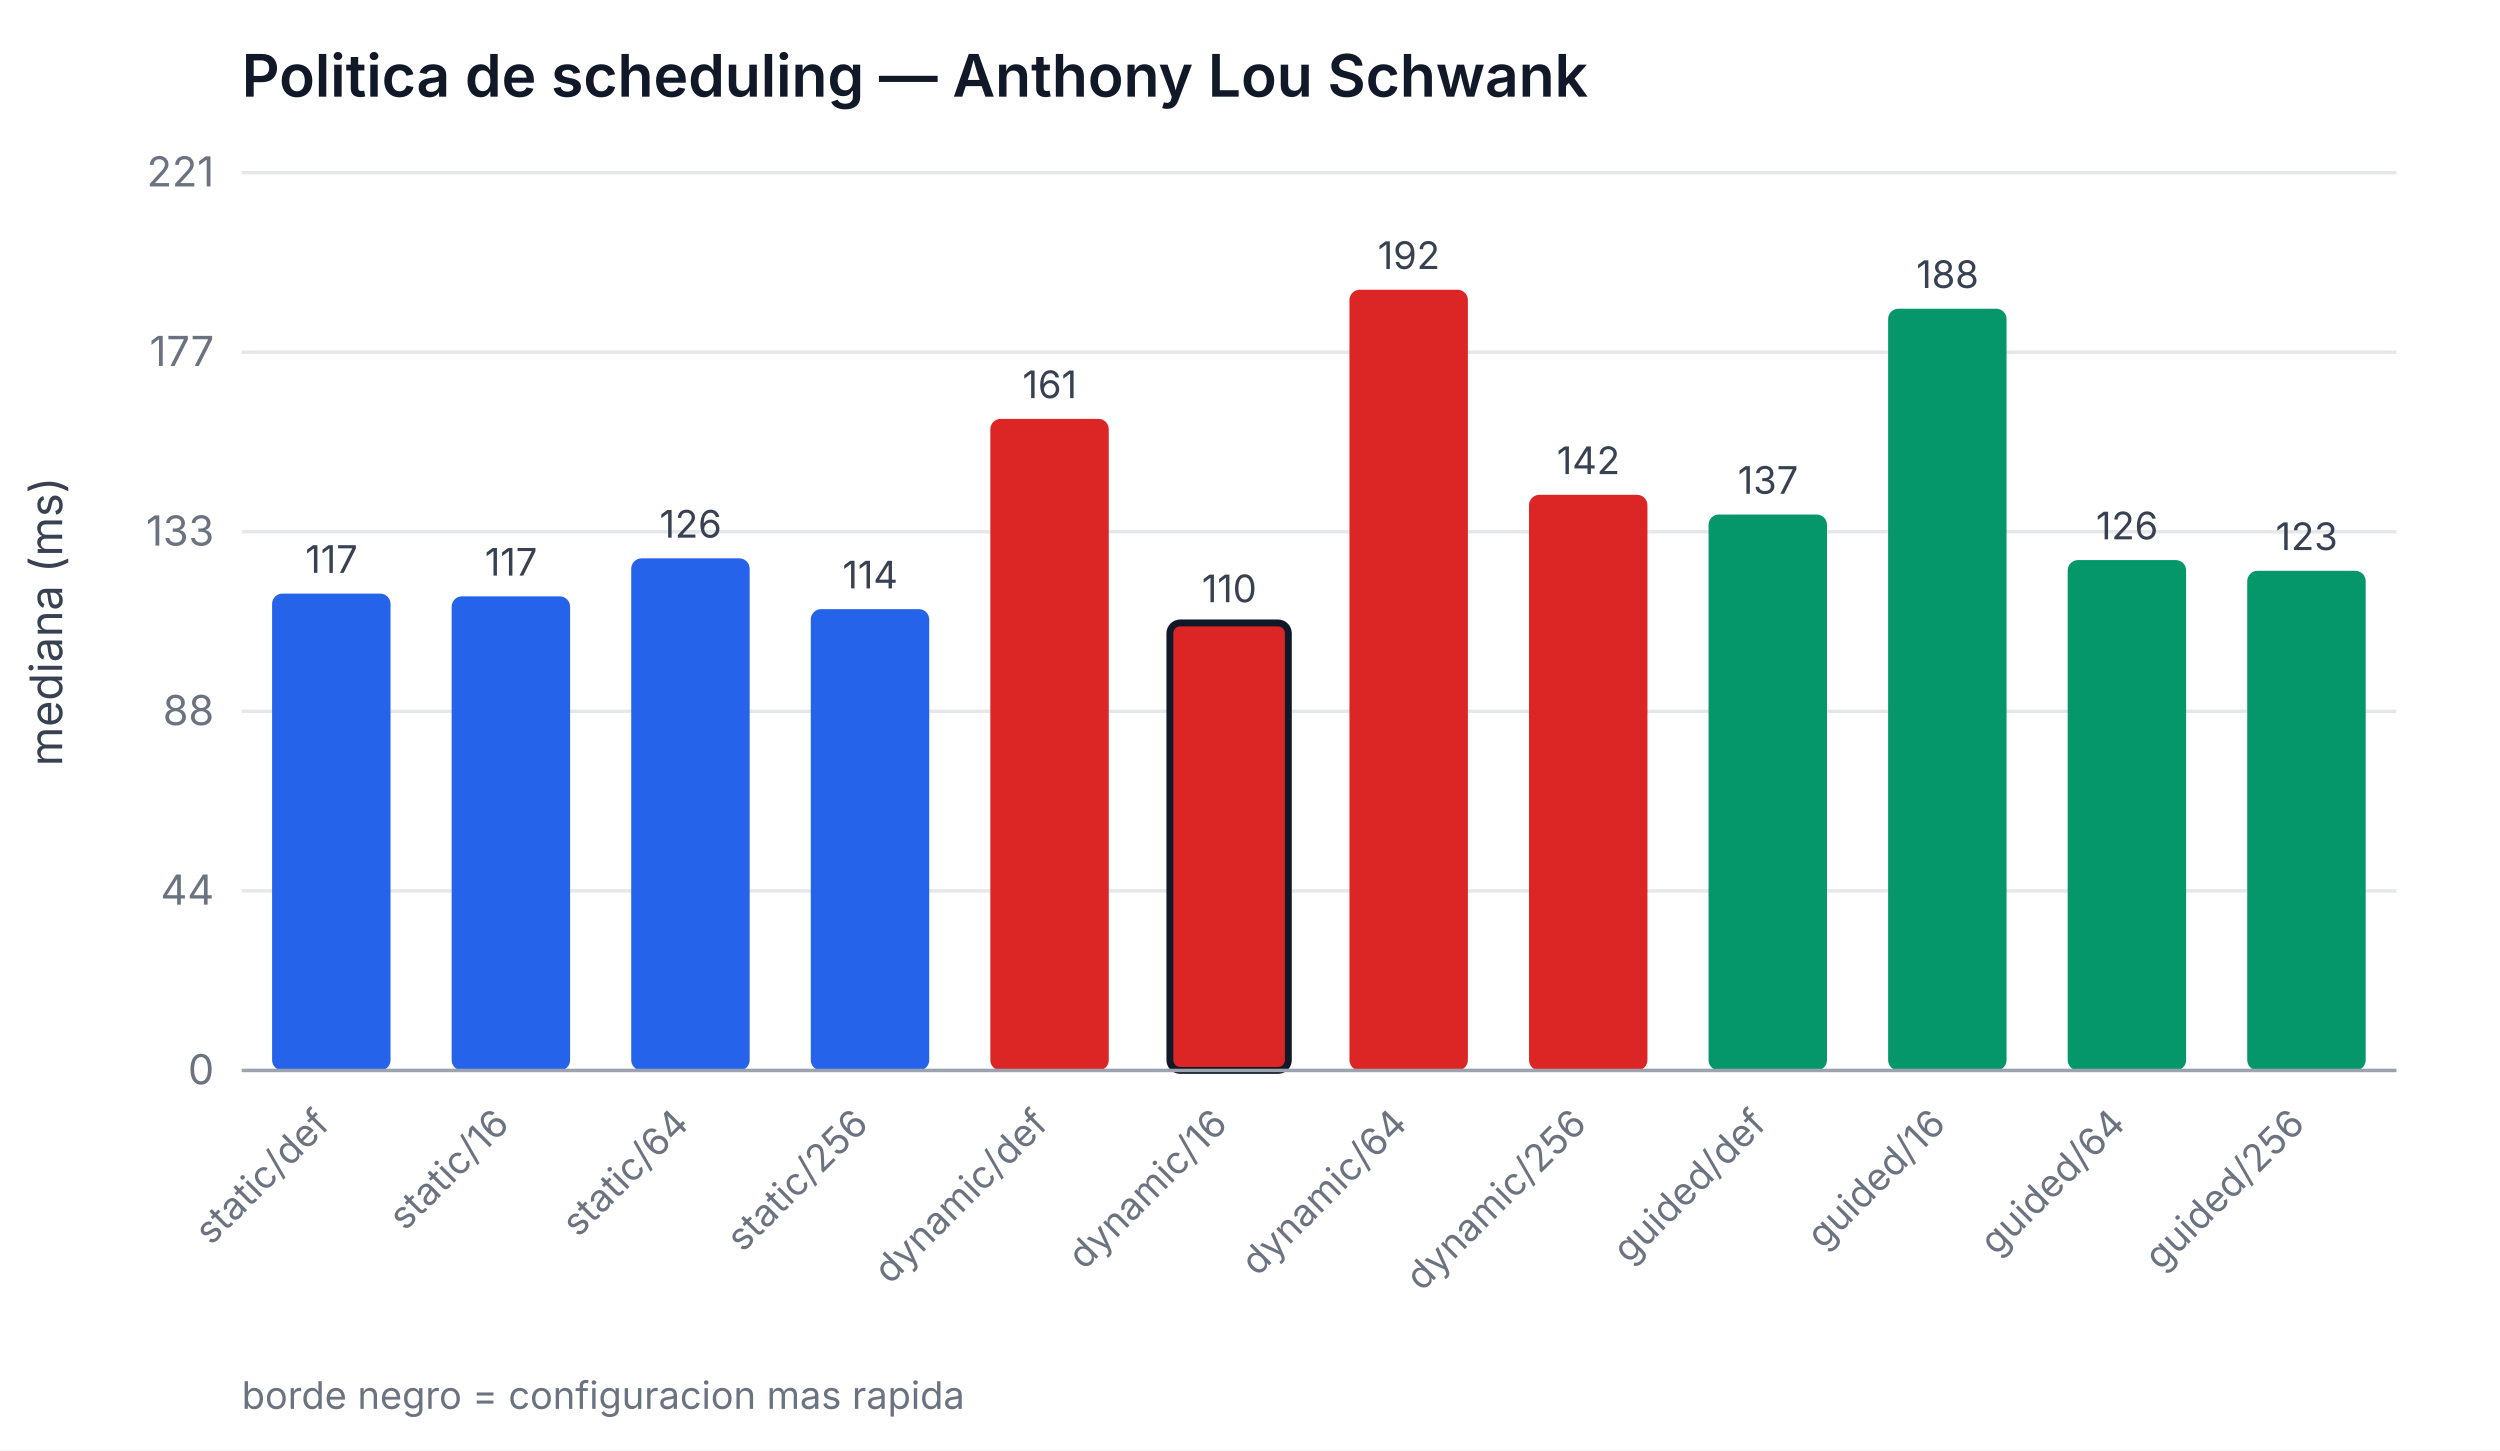
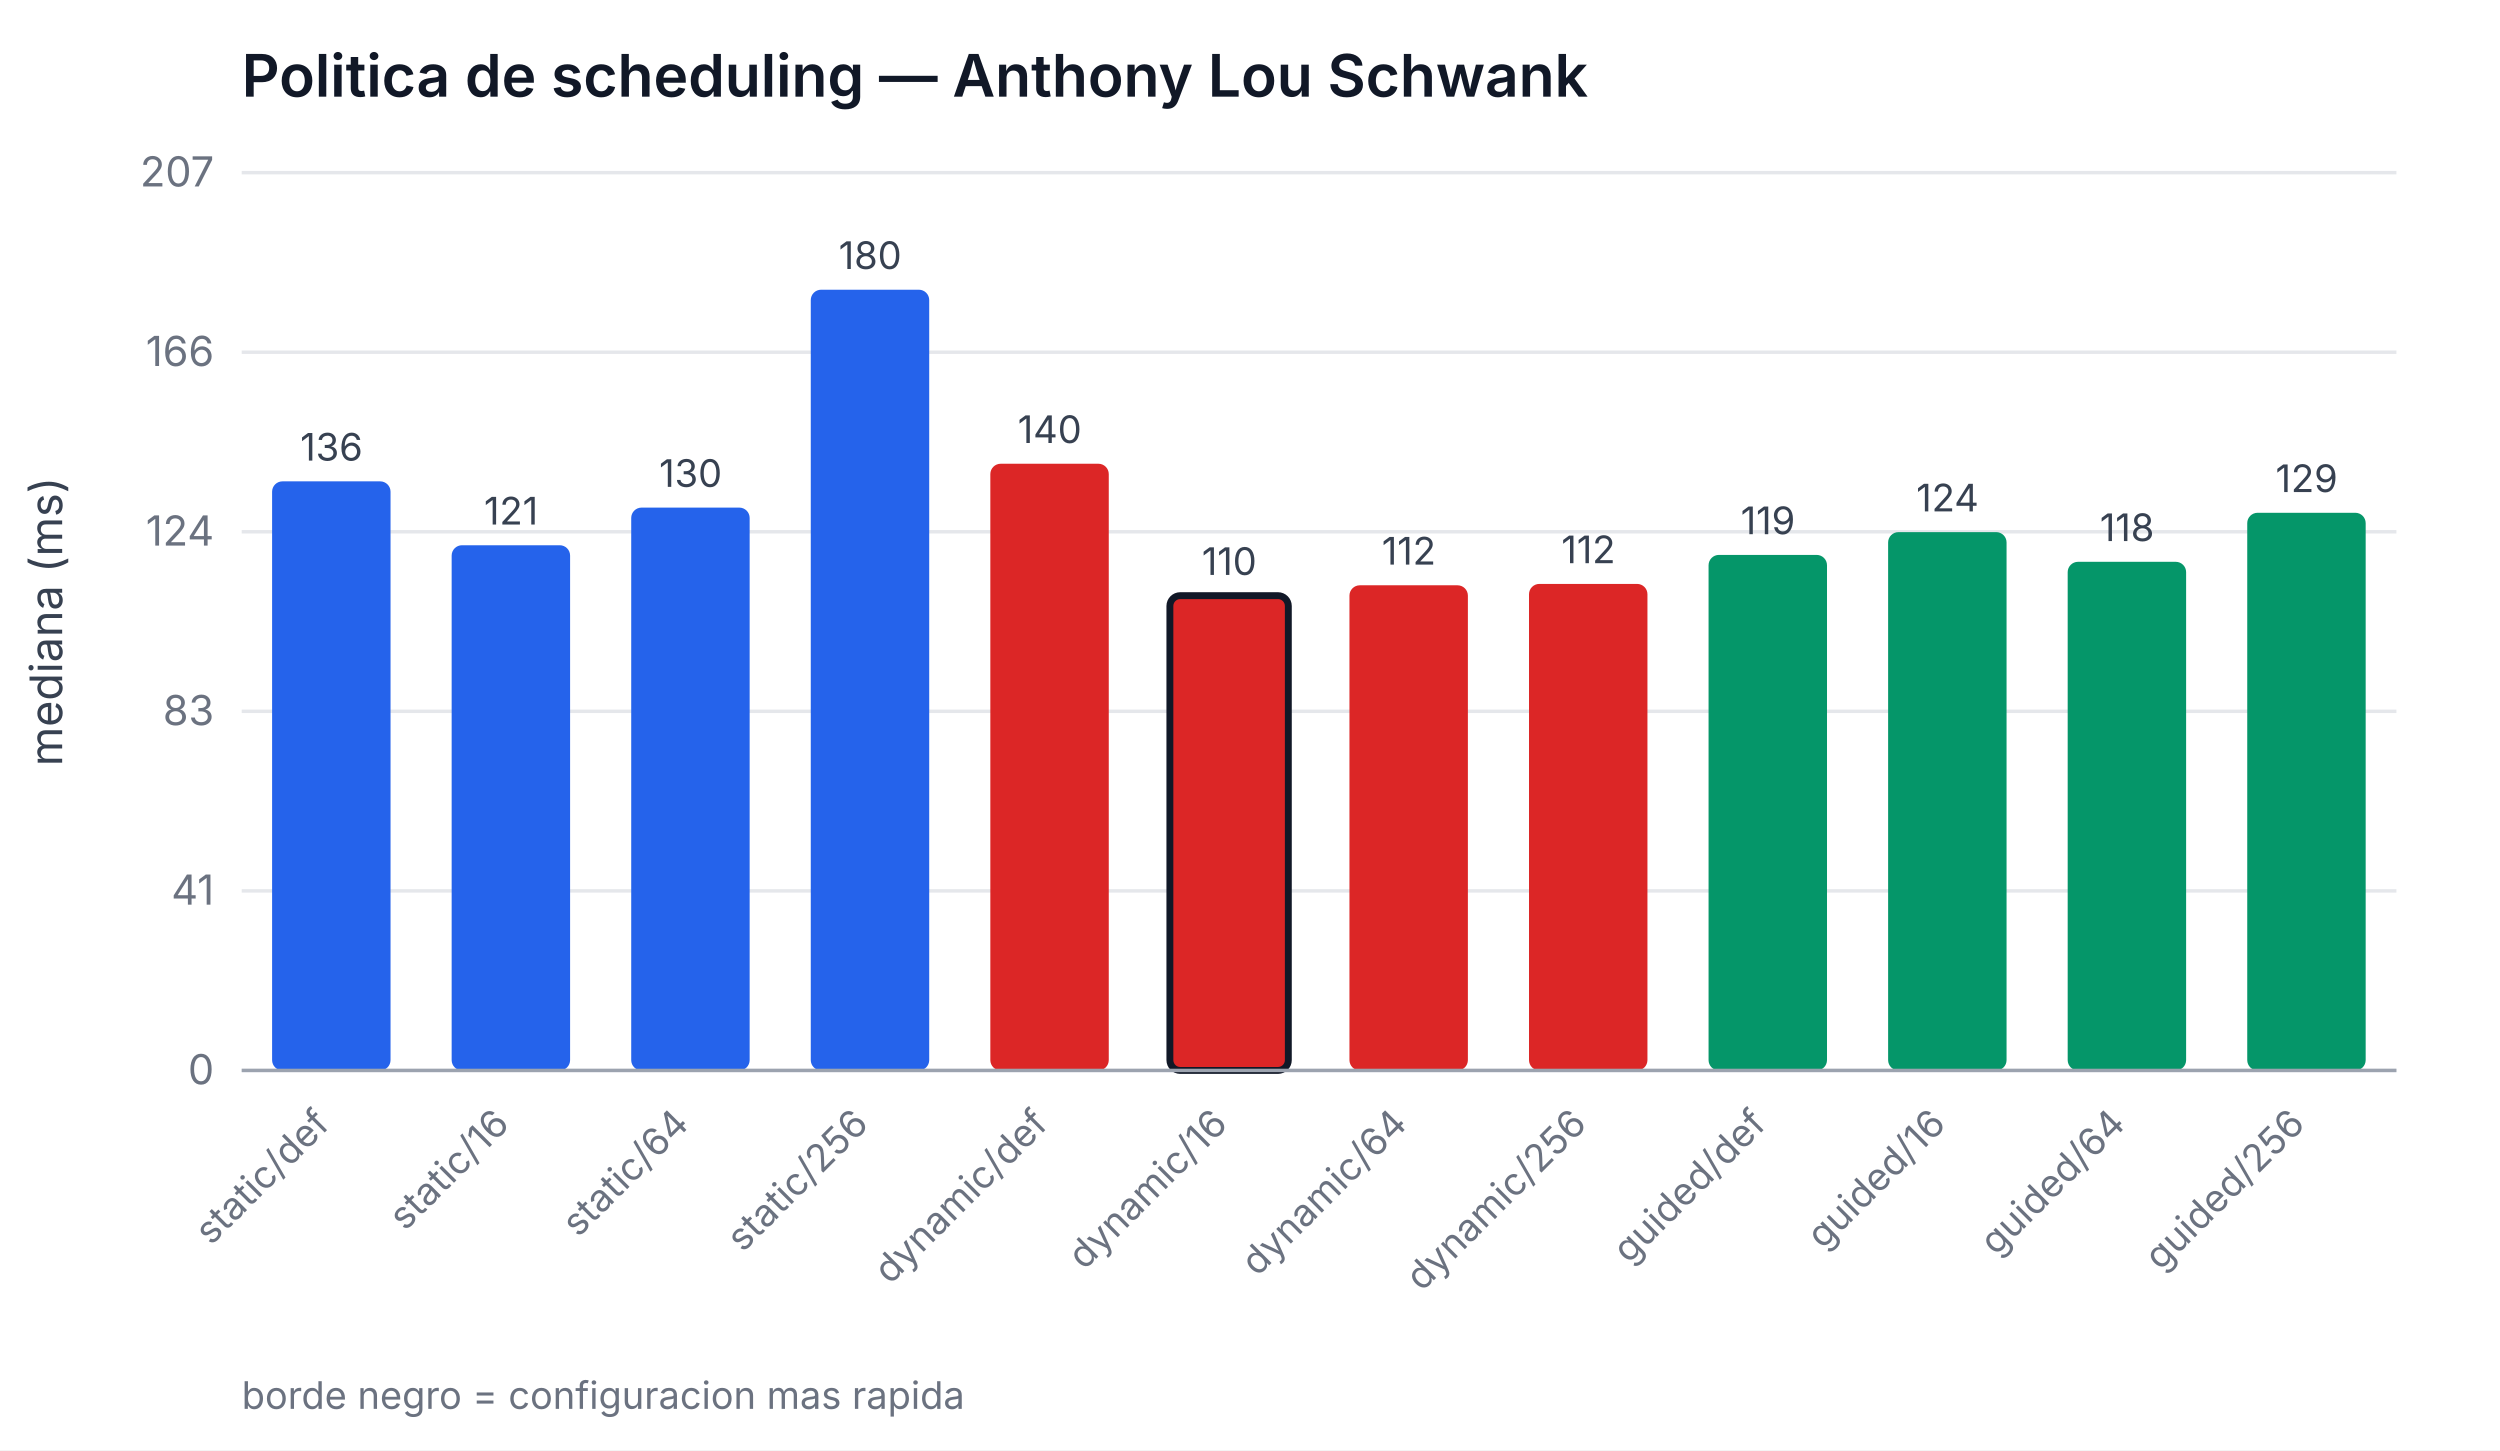
<svg xmlns="http://www.w3.org/2000/svg" width="724" height="420" viewBox="0 0 724 420" font-family="system-ui,-apple-system,Segoe UI,sans-serif">
  <rect width="724" height="420" fill="#ffffff" />
  <text x="70" y="28" font-size="17" font-weight="600" fill="#111827">Politica de scheduling — Anthony Lou Schwank</text>
  <line x1="70" y1="310.0" x2="694.0" y2="310.0" stroke="#e5e7eb" />
  <text x="62" y="314.0" font-size="12" fill="#6b7280" text-anchor="end">0</text>
  <line x1="70" y1="258.0" x2="694.0" y2="258.0" stroke="#e5e7eb" />
-   <text x="62" y="262.0" font-size="12" fill="#6b7280" text-anchor="end">44</text>
+   <text x="62" y="262.0" font-size="12" fill="#6b7280" text-anchor="end">41</text>
  <line x1="70" y1="206.0" x2="694.0" y2="206.0" stroke="#e5e7eb" />
-   <text x="62" y="210.0" font-size="12" fill="#6b7280" text-anchor="end">88</text>
+   <text x="62" y="210.0" font-size="12" fill="#6b7280" text-anchor="end">83</text>
  <line x1="70" y1="154.0" x2="694.0" y2="154.0" stroke="#e5e7eb" />
-   <text x="62" y="158.0" font-size="12" fill="#6b7280" text-anchor="end">133</text>
+   <text x="62" y="158.0" font-size="12" fill="#6b7280" text-anchor="end">124</text>
  <line x1="70" y1="102.0" x2="694.0" y2="102.0" stroke="#e5e7eb" />
-   <text x="62" y="106.0" font-size="12" fill="#6b7280" text-anchor="end">177</text>
+   <text x="62" y="106.0" font-size="12" fill="#6b7280" text-anchor="end">166</text>
  <line x1="70" y1="50.0" x2="694.0" y2="50.0" stroke="#e5e7eb" />
-   <text x="62" y="54.0" font-size="12" fill="#6b7280" text-anchor="end">221</text>
-   <rect x="78.8" y="171.9" width="34.3" height="138.1" fill="#2563eb" rx="3" />
-   <text x="96.0" y="165.9" font-size="11" fill="#374151" text-anchor="middle">117</text>
+   <text x="62" y="54.0" font-size="12" fill="#6b7280" text-anchor="end">207</text>
+   <rect x="78.8" y="139.4" width="34.3" height="170.6" fill="#2563eb" rx="3" />
+   <text x="96.0" y="133.4" font-size="11" fill="#374151" text-anchor="middle">136</text>
  <text x="96.0" y="326.0" font-size="11" fill="#6b7280" text-anchor="end" transform="rotate(-45 96.0 326.0)">static/def</text>
-   <rect x="130.8" y="172.7" width="34.3" height="137.3" fill="#2563eb" rx="3" />
-   <text x="148.0" y="166.7" font-size="11" fill="#374151" text-anchor="middle">117</text>
+   <rect x="130.8" y="157.9" width="34.3" height="152.1" fill="#2563eb" rx="3" />
+   <text x="148.0" y="151.9" font-size="11" fill="#374151" text-anchor="middle">121</text>
  <text x="148.0" y="326.0" font-size="11" fill="#6b7280" text-anchor="end" transform="rotate(-45 148.0 326.0)">static/16</text>
-   <rect x="182.8" y="161.7" width="34.3" height="148.3" fill="#2563eb" rx="3" />
-   <text x="200.0" y="155.7" font-size="11" fill="#374151" text-anchor="middle">126</text>
+   <rect x="182.8" y="147.0" width="34.3" height="163.0" fill="#2563eb" rx="3" />
+   <text x="200.0" y="141.0" font-size="11" fill="#374151" text-anchor="middle">130</text>
  <text x="200.0" y="326.0" font-size="11" fill="#6b7280" text-anchor="end" transform="rotate(-45 200.0 326.0)">static/64</text>
-   <rect x="234.8" y="176.4" width="34.3" height="133.6" fill="#2563eb" rx="3" />
-   <text x="252.0" y="170.4" font-size="11" fill="#374151" text-anchor="middle">114</text>
+   <rect x="234.8" y="83.9" width="34.3" height="226.1" fill="#2563eb" rx="3" />
+   <text x="252.0" y="77.9" font-size="11" fill="#374151" text-anchor="middle">180</text>
  <text x="252.0" y="326.0" font-size="11" fill="#6b7280" text-anchor="end" transform="rotate(-45 252.0 326.0)">static/256</text>
-   <rect x="286.8" y="121.3" width="34.3" height="188.7" fill="#dc2626" rx="3" />
-   <text x="304.0" y="115.3" font-size="11" fill="#374151" text-anchor="middle">161</text>
+   <rect x="286.8" y="134.3" width="34.3" height="175.7" fill="#dc2626" rx="3" />
+   <text x="304.0" y="128.3" font-size="11" fill="#374151" text-anchor="middle">140</text>
  <text x="304.0" y="326.0" font-size="11" fill="#6b7280" text-anchor="end" transform="rotate(-45 304.0 326.0)">dynamic/def</text>
-   <rect x="338.8" y="180.4" width="34.3" height="129.6" fill="#dc2626" rx="3" stroke="#111827" stroke-width="2" />
-   <text x="356.0" y="174.4" font-size="11" fill="#374151" text-anchor="middle">110</text>
+   <rect x="338.8" y="172.5" width="34.3" height="137.5" fill="#dc2626" rx="3" stroke="#111827" stroke-width="2" />
+   <text x="356.0" y="166.5" font-size="11" fill="#374151" text-anchor="middle">110</text>
  <text x="356.0" y="326.0" font-size="11" fill="#6b7280" text-anchor="end" transform="rotate(-45 356.0 326.0)">dynamic/16</text>
-   <rect x="390.8" y="83.9" width="34.3" height="226.1" fill="#dc2626" rx="3" />
-   <text x="408.0" y="77.9" font-size="11" fill="#374151" text-anchor="middle">192</text>
+   <rect x="390.8" y="169.5" width="34.3" height="140.5" fill="#dc2626" rx="3" />
+   <text x="408.0" y="163.5" font-size="11" fill="#374151" text-anchor="middle">112</text>
  <text x="408.0" y="326.0" font-size="11" fill="#6b7280" text-anchor="end" transform="rotate(-45 408.0 326.0)">dynamic/64</text>
-   <rect x="442.8" y="143.3" width="34.3" height="166.7" fill="#dc2626" rx="3" />
-   <text x="460.0" y="137.3" font-size="11" fill="#374151" text-anchor="middle">142</text>
+   <rect x="442.8" y="169.1" width="34.3" height="140.9" fill="#dc2626" rx="3" />
+   <text x="460.0" y="163.1" font-size="11" fill="#374151" text-anchor="middle">112</text>
  <text x="460.0" y="326.0" font-size="11" fill="#6b7280" text-anchor="end" transform="rotate(-45 460.0 326.0)">dynamic/256</text>
-   <rect x="494.8" y="149.0" width="34.3" height="161.0" fill="#059669" rx="3" />
-   <text x="512.0" y="143.0" font-size="11" fill="#374151" text-anchor="middle">137</text>
+   <rect x="494.8" y="160.7" width="34.3" height="149.3" fill="#059669" rx="3" />
+   <text x="512.0" y="154.7" font-size="11" fill="#374151" text-anchor="middle">119</text>
  <text x="512.0" y="326.0" font-size="11" fill="#6b7280" text-anchor="end" transform="rotate(-45 512.0 326.0)">guided/def</text>
-   <rect x="546.8" y="89.4" width="34.3" height="220.6" fill="#059669" rx="3" />
-   <text x="564.0" y="83.4" font-size="11" fill="#374151" text-anchor="middle">188</text>
+   <rect x="546.8" y="154.1" width="34.3" height="155.9" fill="#059669" rx="3" />
+   <text x="564.0" y="148.1" font-size="11" fill="#374151" text-anchor="middle">124</text>
  <text x="564.0" y="326.0" font-size="11" fill="#6b7280" text-anchor="end" transform="rotate(-45 564.0 326.0)">guided/16</text>
-   <rect x="598.8" y="162.2" width="34.3" height="147.8" fill="#059669" rx="3" />
-   <text x="616.0" y="156.2" font-size="11" fill="#374151" text-anchor="middle">126</text>
+   <rect x="598.8" y="162.7" width="34.3" height="147.3" fill="#059669" rx="3" />
+   <text x="616.0" y="156.7" font-size="11" fill="#374151" text-anchor="middle">118</text>
  <text x="616.0" y="326.0" font-size="11" fill="#6b7280" text-anchor="end" transform="rotate(-45 616.0 326.0)">guided/64</text>
-   <rect x="650.8" y="165.3" width="34.3" height="144.7" fill="#059669" rx="3" />
-   <text x="668.0" y="159.3" font-size="11" fill="#374151" text-anchor="middle">123</text>
+   <rect x="650.8" y="148.5" width="34.3" height="161.5" fill="#059669" rx="3" />
+   <text x="668.0" y="142.5" font-size="11" fill="#374151" text-anchor="middle">129</text>
  <text x="668.0" y="326.0" font-size="11" fill="#6b7280" text-anchor="end" transform="rotate(-45 668.0 326.0)">guided/256</text>
  <line x1="70" y1="310.0" x2="694.0" y2="310.0" stroke="#9ca3af" />
  <text x="18" y="180.0" font-size="13" fill="#374151" text-anchor="middle" transform="rotate(-90 18 180.0)">mediana (ms)</text>
  <text x="70" y="408" font-size="11" fill="#6b7280">borde negro = configuracion mas rapida</text>
</svg>
